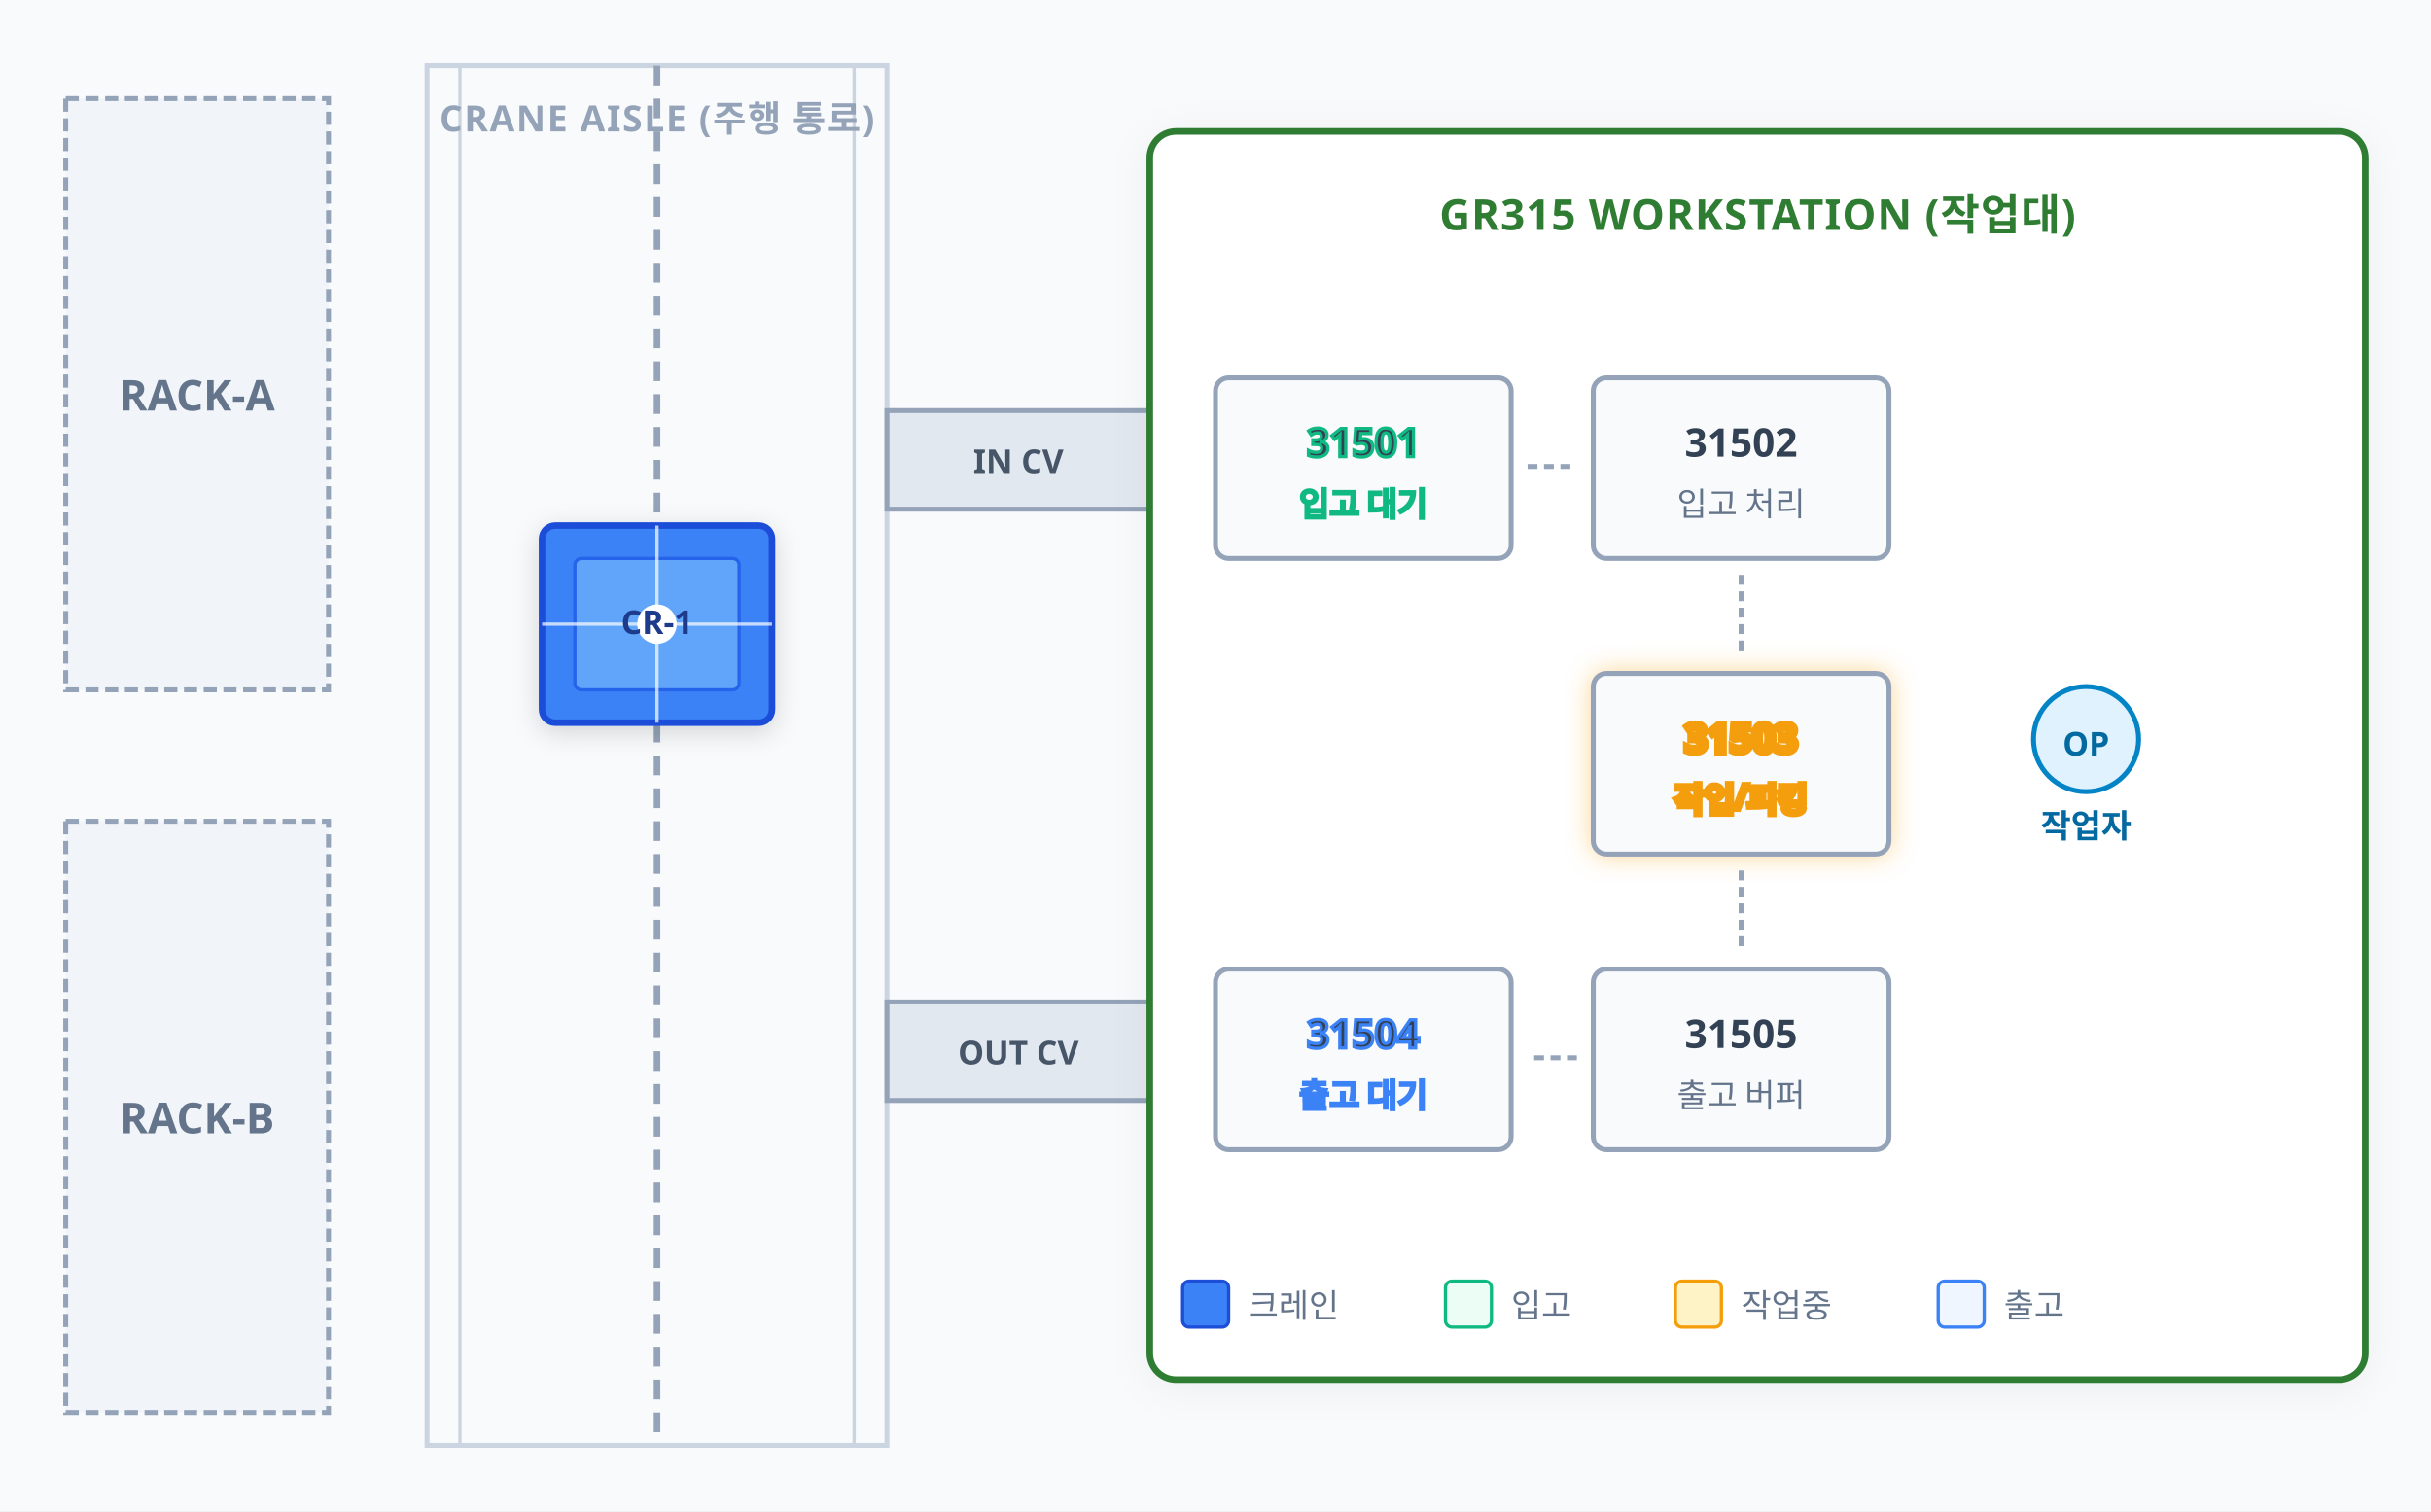
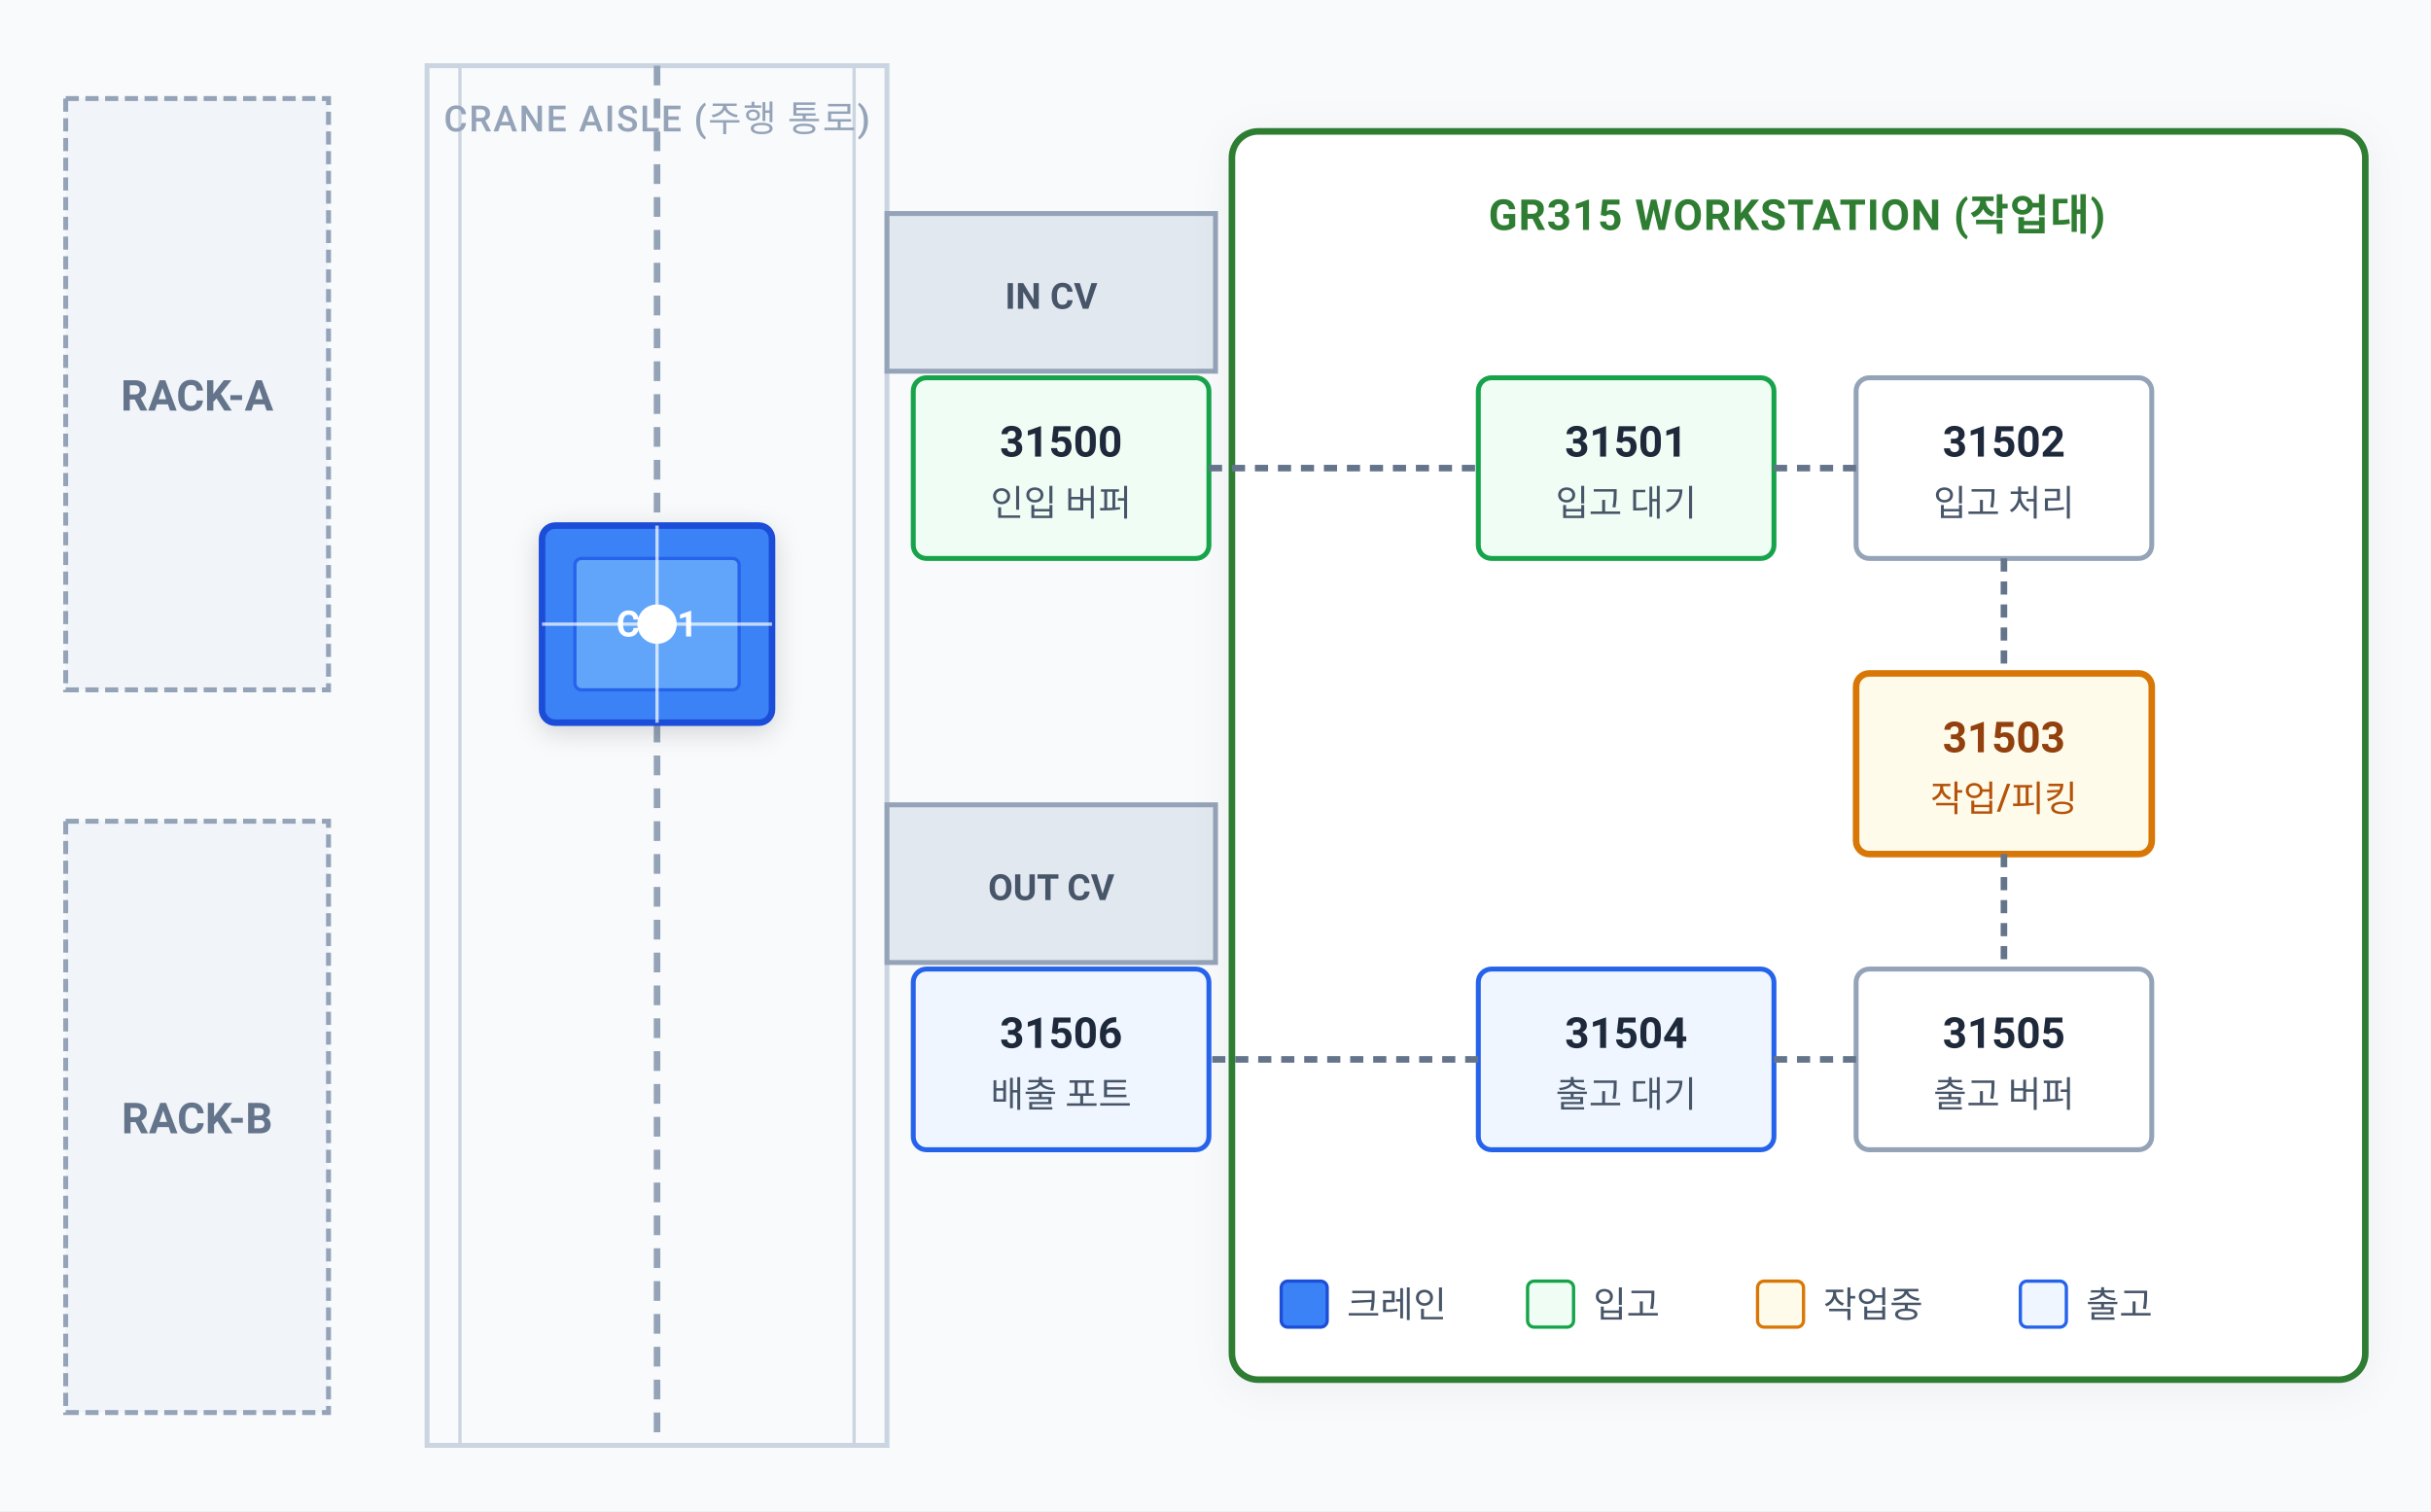
<svg xmlns="http://www.w3.org/2000/svg" viewBox="0 0 740 460" width="100%" height="100%">
  <defs>
    <style>
      .svg-bg { fill: #f8fafc; }
      .grid-line { stroke: #e2e8f0; stroke-width: 0.5; }
      .rack-boundary { fill: #f1f5f9; stroke: #94a3b8; stroke-width: 1.5; stroke-dasharray: 4, 2; }
-       .rack-text { font-size: 13px; font-weight: 700; fill: #64748b; font-family: sans-serif; }
+       .rack-text { font-size: 13px; font-weight: 600; fill: #64748b; font-family: -apple-system, BlinkMacSystemFont, "Segoe UI", Roboto, sans-serif; }
      .aisle-boundary { fill: #f8fafc; stroke: #cbd5e1; stroke-width: 1.5; }
      .rail-center-line { stroke: #94a3b8; stroke-width: 2; stroke-dasharray: 6, 4; }
      .rail-side-line { stroke: #cbd5e1; stroke-width: 1; }
-       .aisle-label { font-size: 11px; font-weight: 600; fill: #94a3b8; letter-spacing: 0.5px; font-family: sans-serif; }
+       .aisle-label { font-size: 11px; font-weight: 500; fill: #94a3b8; letter-spacing: 0.5px; font-family: -apple-system, BlinkMacSystemFont, "Segoe UI", Roboto, sans-serif; }
+       
+       /* 크레인 */
      .crane-unit {
        transition: transform 1.2s cubic-bezier(0.25, 0.1, 0.25, 1.0);
        will-change: transform;
      }
      .crane-body { fill: #3b82f6; stroke: #1d4ed8; stroke-width: 2; filter: drop-shadow(0 2px 4px rgba(0, 0, 0, 0.15)); }
      .crane-inner { fill: #60a5fa; stroke: #2563eb; stroke-width: 1; }
      .crane-cross { stroke: #ffffff; stroke-width: 1; opacity: 0.7; }
      .crane-center-dot { fill: #ffffff; }
-       .crane-label { font-size: 10px; font-weight: 800; fill: #1e3a8a; font-family: sans-serif; }
+       .crane-label { font-size: 11px; font-weight: 700; fill: #ffffff; font-family: -apple-system, BlinkMacSystemFont, "Segoe UI", Roboto, sans-serif; dominant-baseline: central; }
+       
+       /* 컨베이어 */
      .conveyor-lane { fill: #e2e8f0; stroke: #94a3b8; stroke-width: 1.5; }
-       .conveyor-label { font-size: 10px; font-weight: 700; fill: #475569; font-family: sans-serif; }
+       .conveyor-label { font-size: 11px; font-weight: 600; fill: #475569; font-family: -apple-system, BlinkMacSystemFont, "Segoe UI", Roboto, sans-serif; }
      .ws-boundary { fill: #ffffff; stroke: #2e7d32; stroke-width: 2; filter: drop-shadow(0 2px 6px rgba(0, 0, 0, 0.05)); }
-       .ws-title { font-size: 13px; font-weight: 700; fill: #2e7d32; letter-spacing: 0.3px; font-family: sans-serif; }
-       .tray-rect { fill: #f8fafc; stroke: #94a3b8; stroke-width: 1.5; transition: all 0.2s ease; }
-       .tray-inbound { fill: #ecfdf5; stroke: #10b981; }
-       .tray-outbound { fill: #eff6ff; stroke: #3b82f6; }
-       .tray-active { fill: #fef3c7; stroke: #f59e0b; stroke-width: 2; filter: drop-shadow(0 0 4px rgba(245, 158, 11, 0.4)); }
-       .tray-title { font-size: 12px; font-weight: 700; fill: #334155; font-family: sans-serif; pointer-events: none; }
-       .tray-sub { font-size: 10px; font-weight: 500; fill: #64748b; font-family: sans-serif; pointer-events: none; }
+       .ws-title { font-size: 13px; font-weight: 700; fill: #2e7d32; letter-spacing: 0.3px; font-family: -apple-system, BlinkMacSystemFont, "Segoe UI", Roboto, sans-serif; }
+       
+       /* 포지션 노드 */
+       .tray-rect { fill: #ffffff; stroke: #94a3b8; stroke-width: 1.5; transition: all 0.2s ease; }
+       .tray-inbound .tray-rect { fill: #f0fdf4; stroke: #16a34a; }
+       .tray-outbound .tray-rect { fill: #eff6ff; stroke: #2563eb; }
+       .tray-active .tray-rect { fill: #fffbeb; stroke: #d97706; stroke-width: 2; }
+       
+       /* 노드 라벨 텍스트 */
+       .tray-title { font-size: 13px; font-weight: 700; fill: #1e293b; font-family: -apple-system, BlinkMacSystemFont, "Segoe UI", Roboto, sans-serif; pointer-events: none; }
+       .tray-sub { font-size: 11px; font-weight: 500; fill: #475569; font-family: -apple-system, BlinkMacSystemFont, "Segoe UI", Roboto, sans-serif; pointer-events: none; }
      .active-title { fill: #92400e; }
      .active-sub { fill: #b45309; }
+       
      .clickable { cursor: pointer; }
-       .clickable:hover .tray-rect { filter: brightness(0.92); stroke-width: 2; }
-       .clickable:hover.tray-active .tray-rect { filter: drop-shadow(0 0 8px rgba(245, 158, 11, 0.7)); }
-       .operator-icon-bg { fill: #e0f2fe; stroke: #0284c7; stroke-width: 1.5; }
-       .operator-icon { font-size: 10px; font-weight: 800; fill: #0369a1; font-family: sans-serif; }
-       .operator-text { font-size: 10px; font-weight: 600; fill: #0369a1; font-family: sans-serif; }
-       .flow-arrow { stroke: #94a3b8; stroke-width: 1.5; stroke-dasharray: 3, 2; fill: none; }
+       .clickable:hover .tray-rect { stroke-width: 2; stroke: #1e40af; }
+       
+       /* 흐름 연결 패스 (상단 레이어로 돋보이게 보정) */
+       .flow-arrow { stroke: #64748b; stroke-width: 2; stroke-dasharray: 4, 3; fill: none; }
+       
+       /* 범례 */
      .legend-crane { fill: #3b82f6; stroke: #1d4ed8; }
-       .legend-inbound { fill: #ecfdf5; stroke: #10b981; }
-       .legend-active { fill: #fef3c7; stroke: #f59e0b; }
-       .legend-outbound { fill: #eff6ff; stroke: #3b82f6; }
-       .legend-text { font-size: 10px; font-weight: 500; fill: #64748b; font-family: sans-serif; }
-     /* 실시간 트레이(Tray/Carrier) 렌더링 스타일 */
-     .tray-unit {
-       transition: transform 0.8s cubic-bezier(0.25, 0.1, 0.25, 1.0);
-       will-change: transform;
-       cursor: pointer;
-     }
-     .tray-base {
-       fill: #1976D2;
-       stroke: #0D47A1;
-       stroke-width: 1.5;
-       rx: 6;
-       ry: 6;
-       filter: drop-shadow(0 2px 5px rgba(0, 0, 0, 0.25));
-     }
-     .tray-inner {
-       fill: #2196F3;
-       rx: 3;
-       ry: 3;
-     }
-     .tray-label {
-       font-family: -apple-system, BlinkMacSystemFont, "Segoe UI", Roboto, sans-serif;
-       font-size: 11px;
-       font-weight: 700;
-       fill: #FFFFFF;
-       text-anchor: middle;
-       dominant-baseline: central;
-       pointer-events: none;
-     }
-   </style>
+       .legend-inbound { fill: #f0fdf4; stroke: #16a34a; }
+       .legend-active { fill: #fffbeb; stroke: #d97706; }
+       .legend-outbound { fill: #eff6ff; stroke: #2563eb; }
+       .legend-text { font-size: 11px; font-weight: 500; fill: #475569; font-family: -apple-system, BlinkMacSystemFont, "Segoe UI", Roboto, sans-serif; }
+       
+       /* 실시간 트레이 */
+       .tray-unit {
+         transition: transform 0.8s cubic-bezier(0.25, 0.1, 0.25, 1.0);
+         will-change: transform;
+         cursor: pointer;
+       }
+       .tray-base {
+         fill: #1976D2;
+         stroke: #0D47A1;
+         stroke-width: 1.5;
+         rx: 6; ry: 6;
+         filter: drop-shadow(0 2px 5px rgba(0,0,0,0.25));
+       }
+       .tray-inner { fill: #2196F3; rx: 3; ry: 3; }
+       .tray-label {
+         font-family: -apple-system, BlinkMacSystemFont, "Segoe UI", Roboto, sans-serif;
+         font-size: 11px;
+         font-weight: 700;
+         fill: #FFFFFF;
+         text-anchor: middle;
+         dominant-baseline: central;
+         pointer-events: none;
+       }
+     </style>
    <pattern id="gridPattern" width="20" height="20" patternUnits="userSpaceOnUse">
      <path d="M 20 0 L 0 0 0 20" fill="none" class="grid-line" />
    </pattern>
  </defs>
  <rect width="100%" height="100%" fill="url(#gridPattern)" class="svg-bg" />
  <g class="rack-group">
    <rect x="20" y="30" width="80" height="180" class="rack-boundary" />
    <text x="60" y="125" class="rack-text" text-anchor="middle">RACK-A</text>
    <rect x="20" y="250" width="80" height="180" class="rack-boundary" />
    <text x="60" y="345" class="rack-text" text-anchor="middle">RACK-B</text>
  </g>
  <g class="crane-aisle-group">
    <rect x="130" y="20" width="140" height="420" class="aisle-boundary" />
    <line x1="200" y1="20" x2="200" y2="440" class="rail-center-line" />
    <line x1="140" y1="20" x2="140" y2="440" class="rail-side-line" />
    <line x1="260" y1="20" x2="260" y2="440" class="rail-side-line" />
-     <text x="200" y="40" class="aisle-label" text-anchor="middle">
-       CRANE AISLE (주행 통로)
-     </text>
+     <text x="200" y="40" class="aisle-label" text-anchor="middle">CRANE AISLE (주행 통로)</text>
    <g id="crane-unit" class="crane-unit" transform="translate(200, 190)">
      <rect x="-35" y="-30" width="70" height="60" rx="4" class="crane-body" />
      <rect x="-25" y="-20" width="50" height="40" rx="2" class="crane-inner" />
      <line x1="0" y1="-30" x2="0" y2="30" class="crane-cross" />
      <line x1="-35" y1="0" x2="35" y2="0" class="crane-cross" />
      <circle cx="0" cy="0" r="6" class="crane-center-dot" />
-       <text x="0" y="3" class="crane-label" text-anchor="middle">CR-1</text>
+       <text x="0" y="0" class="crane-label" text-anchor="middle">CR-1</text>
    </g>
  </g>
-   <g class="conveyor-connection">
-     <rect x="270" y="125" width="80" height="30" class="conveyor-lane" />
-     <text x="310" y="144" class="conveyor-label" text-anchor="middle">IN CV</text>
-     <rect x="270" y="305" width="80" height="30" class="conveyor-lane" />
-     <text x="310" y="324" class="conveyor-label" text-anchor="middle">OUT CV</text>
+   <g class="conveyor-connection-in">
+     <rect x="270" y="65" width="100" height="48" class="conveyor-lane" />
+     <text x="320" y="94" class="conveyor-label" text-anchor="middle">IN CV</text>
+   </g>
+   <g class="conveyor-connection-out">
+     <rect x="270" y="245" width="100" height="48" class="conveyor-lane" />
+     <text x="320" y="274" class="conveyor-label" text-anchor="middle">OUT CV</text>
  </g>
  <g class="workstation-group">
-     <rect x="350" y="40" width="370" height="380" rx="8" class="ws-boundary" />
-     <text x="535" y="70" class="ws-title" text-anchor="middle">
-       GR315 WORKSTATION (작업대)
-     </text>
-     <g id="pos-31501" class="tray-position tray-inbound clickable" transform="translate(370, 115)">
+     <rect x="375" y="40" width="345" height="380" rx="8" class="ws-boundary" />
+     <text x="547" y="70" class="ws-title" text-anchor="middle">GR315 WORKSTATION (작업대)</text>
+   </g>
+   <g class="position-nodes">
+     <g id="pos-31500" class="tray-position tray-inbound clickable" transform="translate(278, 115)">
+       <rect width="90" height="55" rx="4" class="tray-rect" />
+       <text x="45" y="24" class="tray-title" text-anchor="middle">31500</text>
+       <text x="45" y="42" class="tray-sub" text-anchor="middle">인입 버퍼</text>
+     </g>
+     <g id="pos-31501" class="tray-position tray-inbound clickable" transform="translate(450, 115)">
      <rect width="90" height="55" rx="4" class="tray-rect" />
      <text x="45" y="24" class="tray-title" text-anchor="middle">31501</text>
      <text x="45" y="42" class="tray-sub" text-anchor="middle">입고 대기</text>
    </g>
-     <g id="pos-31502" class="tray-position clickable" transform="translate(485, 115)">
+     <g id="pos-31502" class="tray-position clickable" transform="translate(565, 115)">
      <rect width="90" height="55" rx="4" class="tray-rect" />
      <text x="45" y="24" class="tray-title" text-anchor="middle">31502</text>
      <text x="45" y="42" class="tray-sub" text-anchor="middle">입고 처리</text>
    </g>
-     <g id="pos-31503" class="tray-position tray-active clickable" transform="translate(485, 205)">
+     <g id="pos-31503" class="tray-position tray-active clickable" transform="translate(565, 205)">
      <rect width="90" height="55" rx="4" class="tray-rect" />
      <text x="45" y="24" class="tray-title active-title" text-anchor="middle">31503</text>
      <text x="45" y="42" class="tray-sub active-sub" text-anchor="middle">작업/피킹</text>
    </g>
-     <g class="operator-area" transform="translate(600, 200)">
-       <circle cx="35" cy="25" r="16" class="operator-icon-bg" />
-       <text x="35" y="30" class="operator-icon" text-anchor="middle">OP</text>
-       <text x="35" y="55" class="operator-text" text-anchor="middle">작업자</text>
-     </g>
-     <g id="pos-31504" class="tray-position tray-outbound clickable" transform="translate(370, 295)">
+     <g id="pos-31504" class="tray-position tray-outbound clickable" transform="translate(450, 295)">
      <rect width="90" height="55" rx="4" class="tray-rect" />
      <text x="45" y="24" class="tray-title" text-anchor="middle">31504</text>
      <text x="45" y="42" class="tray-sub" text-anchor="middle">출고 대기</text>
    </g>
-     <g id="pos-31505" class="tray-position clickable" transform="translate(485, 295)">
+     <g id="pos-31505" class="tray-position clickable" transform="translate(565, 295)">
      <rect width="90" height="55" rx="4" class="tray-rect" />
      <text x="45" y="24" class="tray-title" text-anchor="middle">31505</text>
      <text x="45" y="42" class="tray-sub" text-anchor="middle">출고 버퍼</text>
    </g>
-     <path d="M 465 142 L 480 142" class="flow-arrow" />
-     <path d="M 530 175 L 530 200" class="flow-arrow" />
-     <path d="M 530 265 L 530 290" class="flow-arrow" />
-     <path d="M 480 322 L 465 322" class="flow-arrow" />
+     <g id="pos-31506" class="tray-position tray-outbound clickable" transform="translate(278, 295)">
+       <rect width="90" height="55" rx="4" class="tray-rect" />
+       <text x="45" y="24" class="tray-title" text-anchor="middle">31506</text>
+       <text x="45" y="42" class="tray-sub" text-anchor="middle">배출 포트</text>
+     </g>
  </g>
-   <g class="legend-group" transform="translate(360, 390)">
+   <g class="flow-path-layer">
+     <path id="path-14" d="M 368 142.5 L 450 142.5" class="flow-arrow" />
+     <path d="M 540 142.5 L 565 142.5" class="flow-arrow" />
+     <path d="M 610 170 L 610 205" class="flow-arrow" />
+     <path d="M 610 260 L 610 295" class="flow-arrow" />
+     <path d="M 565 322.5 L 540 322.5" class="flow-arrow" />
+     <path id="path-15" d="M 450 322.5 L 368 322.5" class="flow-arrow" />
+   </g>
+   <g class="legend-group" transform="translate(390, 390)">
    <rect x="0" y="0" width="14" height="14" rx="2" class="legend-crane" />
    <text x="20" y="11" class="legend-text">크레인</text>
-     <rect x="80" y="0" width="14" height="14" rx="2" class="legend-inbound" />
-     <text x="100" y="11" class="legend-text">입고</text>
-     <rect x="150" y="0" width="14" height="14" rx="2" class="legend-active" />
-     <text x="170" y="11" class="legend-text">작업중</text>
-     <rect x="230" y="0" width="14" height="14" rx="2" class="legend-outbound" />
-     <text x="250" y="11" class="legend-text">출고</text>
+     <rect x="75" y="0" width="14" height="14" rx="2" class="legend-inbound" />
+     <text x="95" y="11" class="legend-text">입고</text>
+     <rect x="145" y="0" width="14" height="14" rx="2" class="legend-active" />
+     <text x="165" y="11" class="legend-text">작업중</text>
+     <rect x="225" y="0" width="14" height="14" rx="2" class="legend-outbound" />
+     <text x="245" y="11" class="legend-text">출고</text>
  </g>
-   <g id="tray-layer">
-   </g>
+   <g id="tray-layer" />
</svg>
